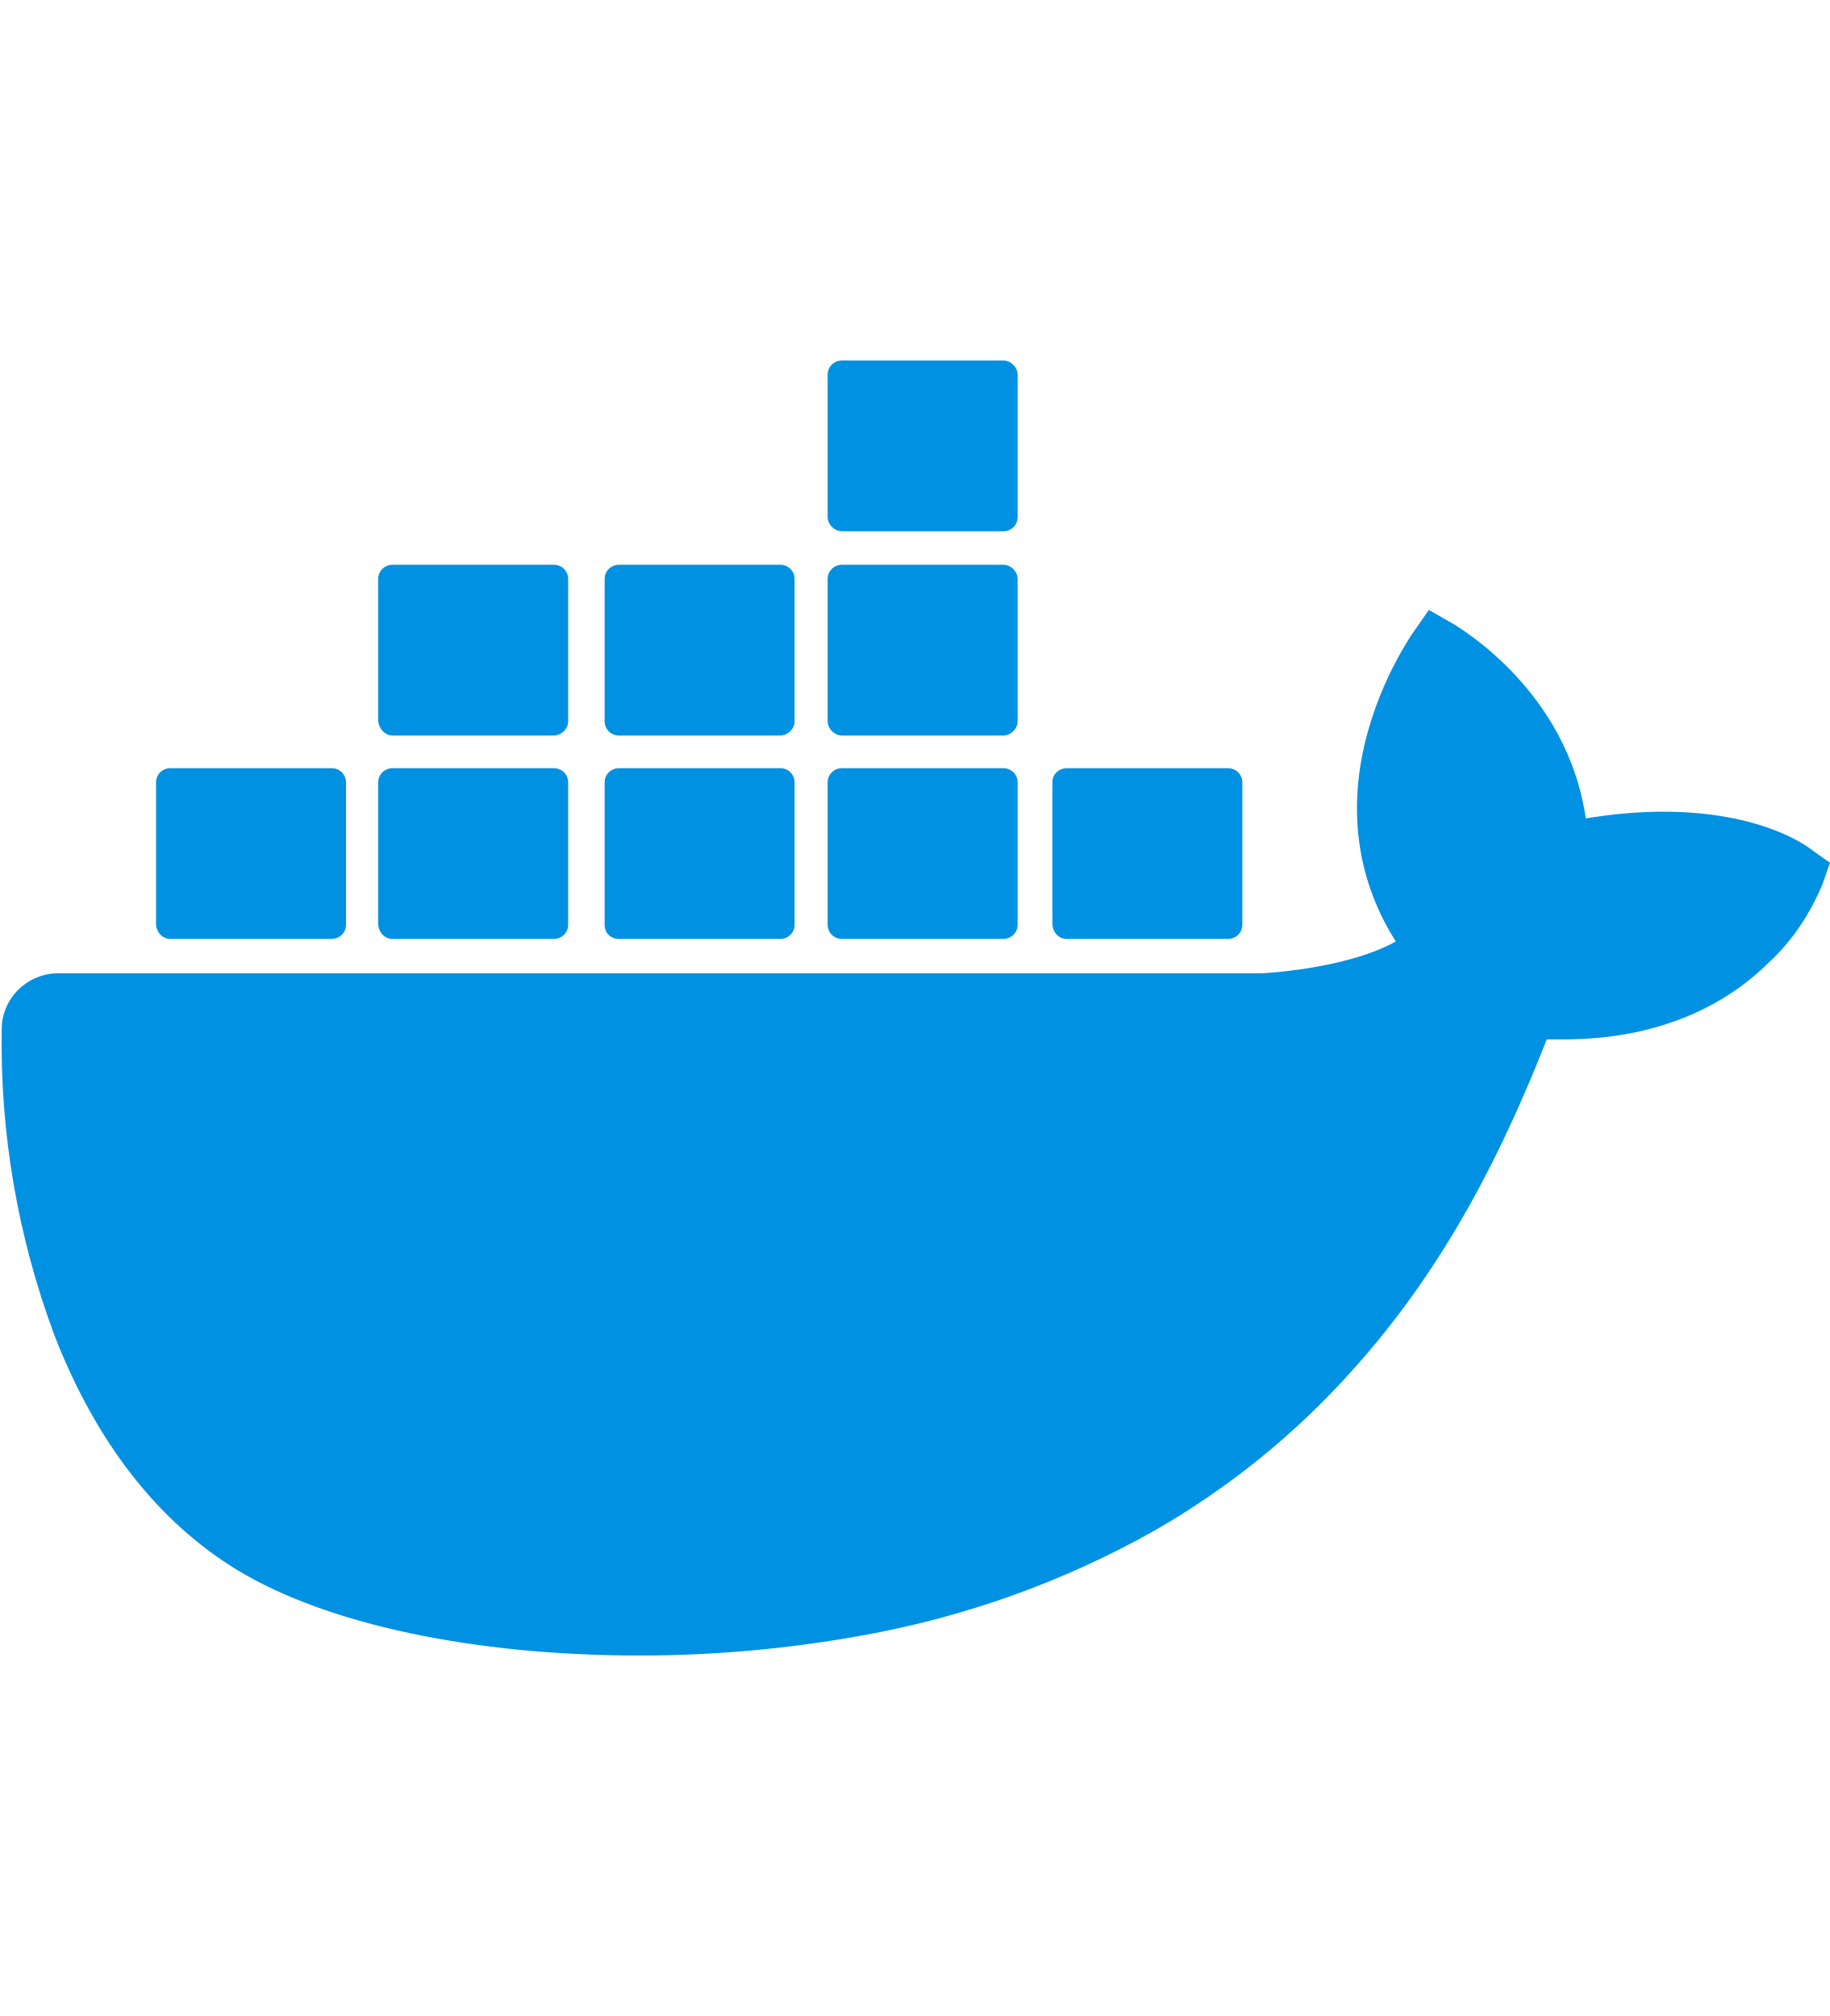
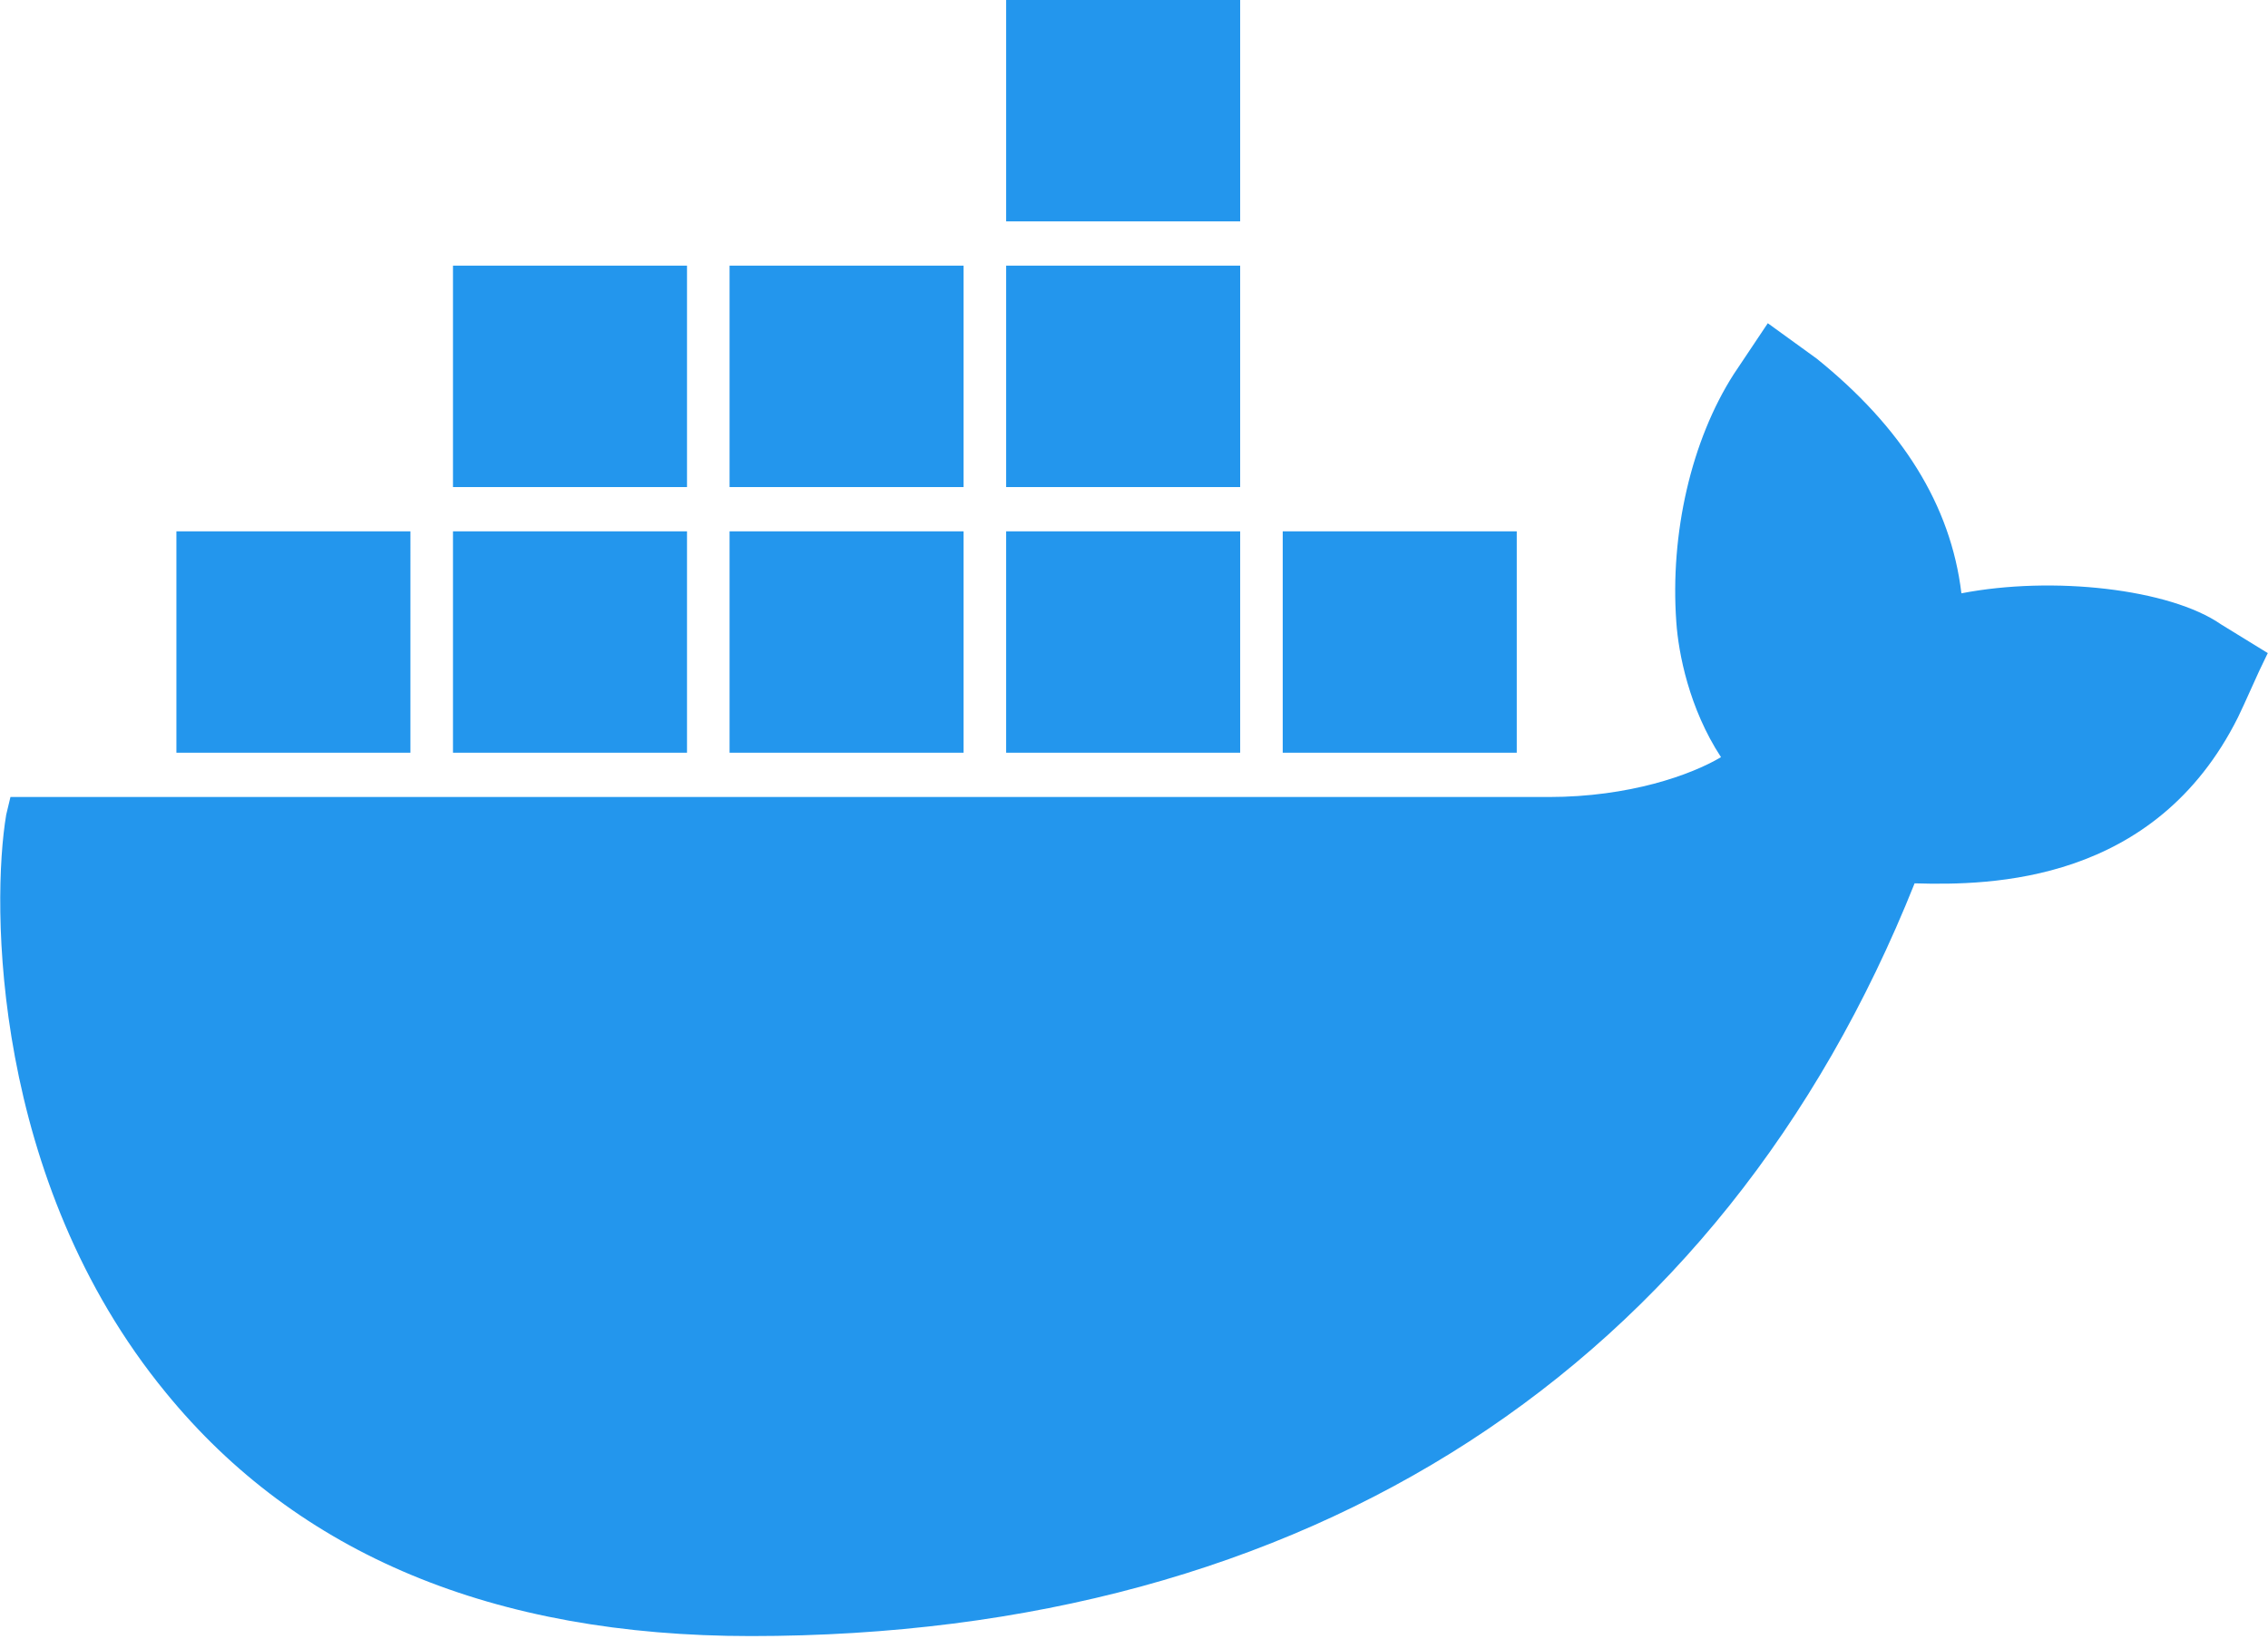
- <svg xmlns="http://www.w3.org/2000/svg" height="2500" viewBox="-.557 117.607 598.543 423.631" width="2269">
-   <g fill="#0091e2">
-     <path d="m592.162 277.804c-1.664-1.37-16.642-12.597-48.815-12.597-8.321 0-16.92.822-25.24 2.191-6.102-41.898-41.327-62.162-42.714-63.257l-8.598-4.93-5.547 7.942c-6.934 10.68-12.204 22.729-15.255 35.052-5.824 23.824-2.219 46.279 9.985 65.447-14.7 8.216-38.553 10.133-43.545 10.406h-393.853c-10.262 0-18.583 8.216-18.583 18.348-.554 33.956 5.27 67.912 17.197 99.951 13.59 35.052 33.838 61.067 59.91 76.95 29.4 17.799 77.383 27.931 131.468 27.931 24.408 0 48.815-2.19 72.946-6.572 33.56-6.025 65.734-17.526 95.412-34.23a260.485 260.485 0 0 0 64.902-52.577c31.342-34.778 49.925-73.663 63.515-108.167h5.547c34.116 0 55.195-13.418 66.844-24.92 7.766-7.12 13.59-15.882 17.751-25.74l2.497-7.12z" />
-     <path d="m55.193 306.83h52.698c2.497 0 4.716-1.916 4.716-4.654v-46.553c0-2.465-1.942-4.655-4.716-4.655h-52.698c-2.496 0-4.715 1.916-4.715 4.655v46.553c.277 2.738 2.219 4.655 4.715 4.655zm72.668 0h52.699c2.496 0 4.715-1.916 4.715-4.654v-46.553c0-2.465-1.942-4.655-4.715-4.655h-52.7c-2.496 0-4.715 1.916-4.715 4.655v46.553c.278 2.738 2.22 4.655 4.715 4.655m74.055 0h52.699c2.496 0 4.715-1.917 4.715-4.655v-46.553c0-2.465-1.942-4.655-4.715-4.655h-52.699c-2.496 0-4.715 1.916-4.715 4.655v46.553c0 2.738 1.942 4.655 4.715 4.655zm72.946 0h52.699c2.496 0 4.715-1.917 4.715-4.655v-46.553c0-2.465-1.942-4.655-4.715-4.655h-52.699c-2.496 0-4.715 1.916-4.715 4.655v46.553c0 2.738 2.219 4.655 4.715 4.655zm-147-66.543h52.698c2.496 0 4.715-2.19 4.715-4.655v-46.553c0-2.465-1.942-4.656-4.715-4.656h-52.699c-2.496 0-4.715 1.917-4.715 4.656v46.553c.278 2.464 2.22 4.655 4.715 4.655m74.055 0h52.699c2.496 0 4.715-2.19 4.715-4.655v-46.553c0-2.465-1.942-4.656-4.715-4.656h-52.699c-2.496 0-4.715 1.917-4.715 4.656v46.553c0 2.464 1.942 4.655 4.715 4.655m72.946 0h52.699c2.496 0 4.715-2.19 4.715-4.655v-46.553c0-2.465-2.22-4.656-4.715-4.656h-52.699c-2.496 0-4.715 1.917-4.715 4.656v46.553c0 2.464 2.219 4.655 4.715 4.655m0-66.817h52.699c2.496 0 4.715-1.917 4.715-4.655v-46.553c0-2.465-2.22-4.656-4.715-4.656h-52.699c-2.496 0-4.715 1.917-4.715 4.656v46.553c0 2.464 2.219 4.655 4.715 4.655m73.5 133.36h52.699c2.496 0 4.715-1.917 4.715-4.655v-46.553c0-2.465-1.941-4.655-4.715-4.655h-52.698c-2.497 0-4.716 1.916-4.716 4.655v46.553c.278 2.738 2.22 4.655 4.716 4.655" />
-   </g>
+ <svg xmlns="http://www.w3.org/2000/svg" width="44.29" height="32" viewBox="0 0 256 185">
+   <path fill="#2396ED" d="M250.716 70.497c-5.765-4-18.976-5.5-29.304-3.5c-1.2-10-6.725-18.749-16.333-26.499l-5.524-4l-3.844 5.75c-4.803 7.5-7.205 18-6.485 28c.24 3.499 1.441 9.749 5.044 15.249c-3.362 2-10.328 4.5-19.455 4.5H1.155l-.48 2c-1.682 9.999-1.682 41.248 18.014 65.247c14.892 18.249 36.99 27.499 66.053 27.499c62.93 0 109.528-30.25 131.386-84.997c8.647.25 27.142 0 36.51-18.75c.24-.5.72-1.5 2.401-5.249l.961-2zM139.986 0h-26.42v24.999h26.42zm0 29.999h-26.42v24.999h26.42zm-31.225 0h-26.42v24.999h26.42zm-31.225 0H51.115v24.999h26.421zM46.311 59.998H19.89v24.999h26.42zm31.225 0H51.115v24.999h26.421zm31.225 0h-26.42v24.999h26.42zm31.226 0h-26.422v24.999h26.422zm31.225 0H144.79v24.999h26.422z" />
</svg>
